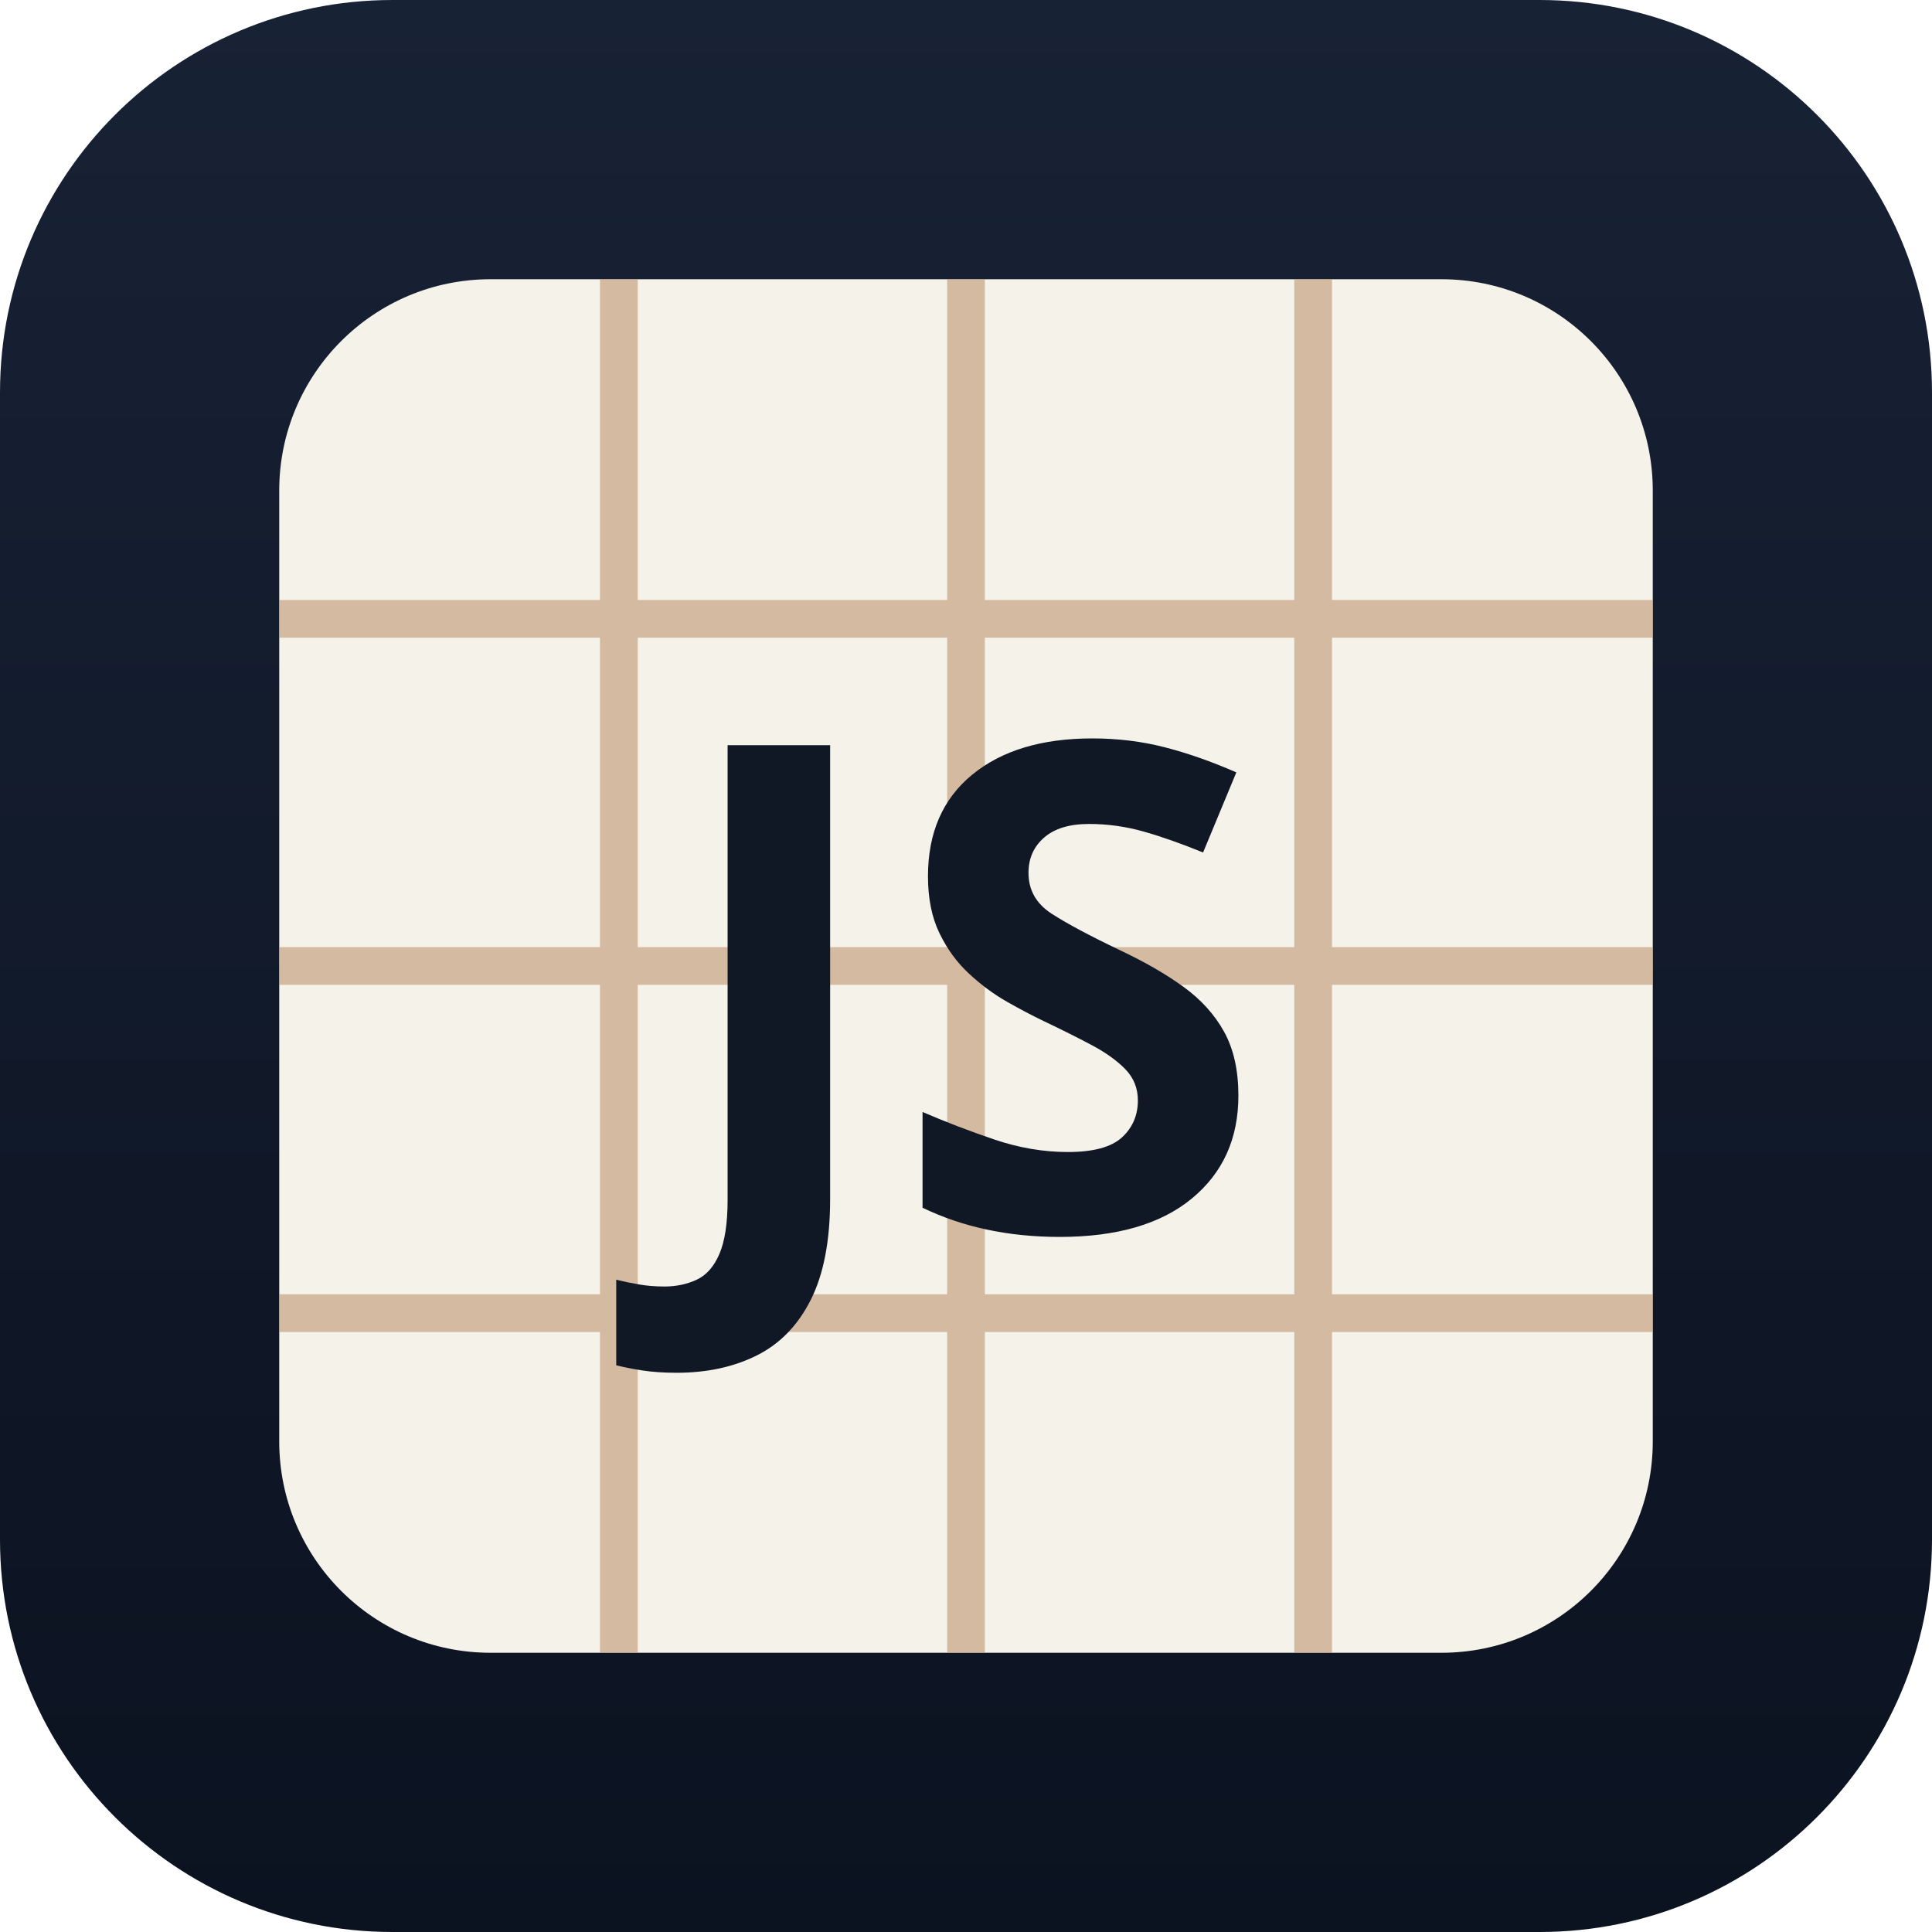
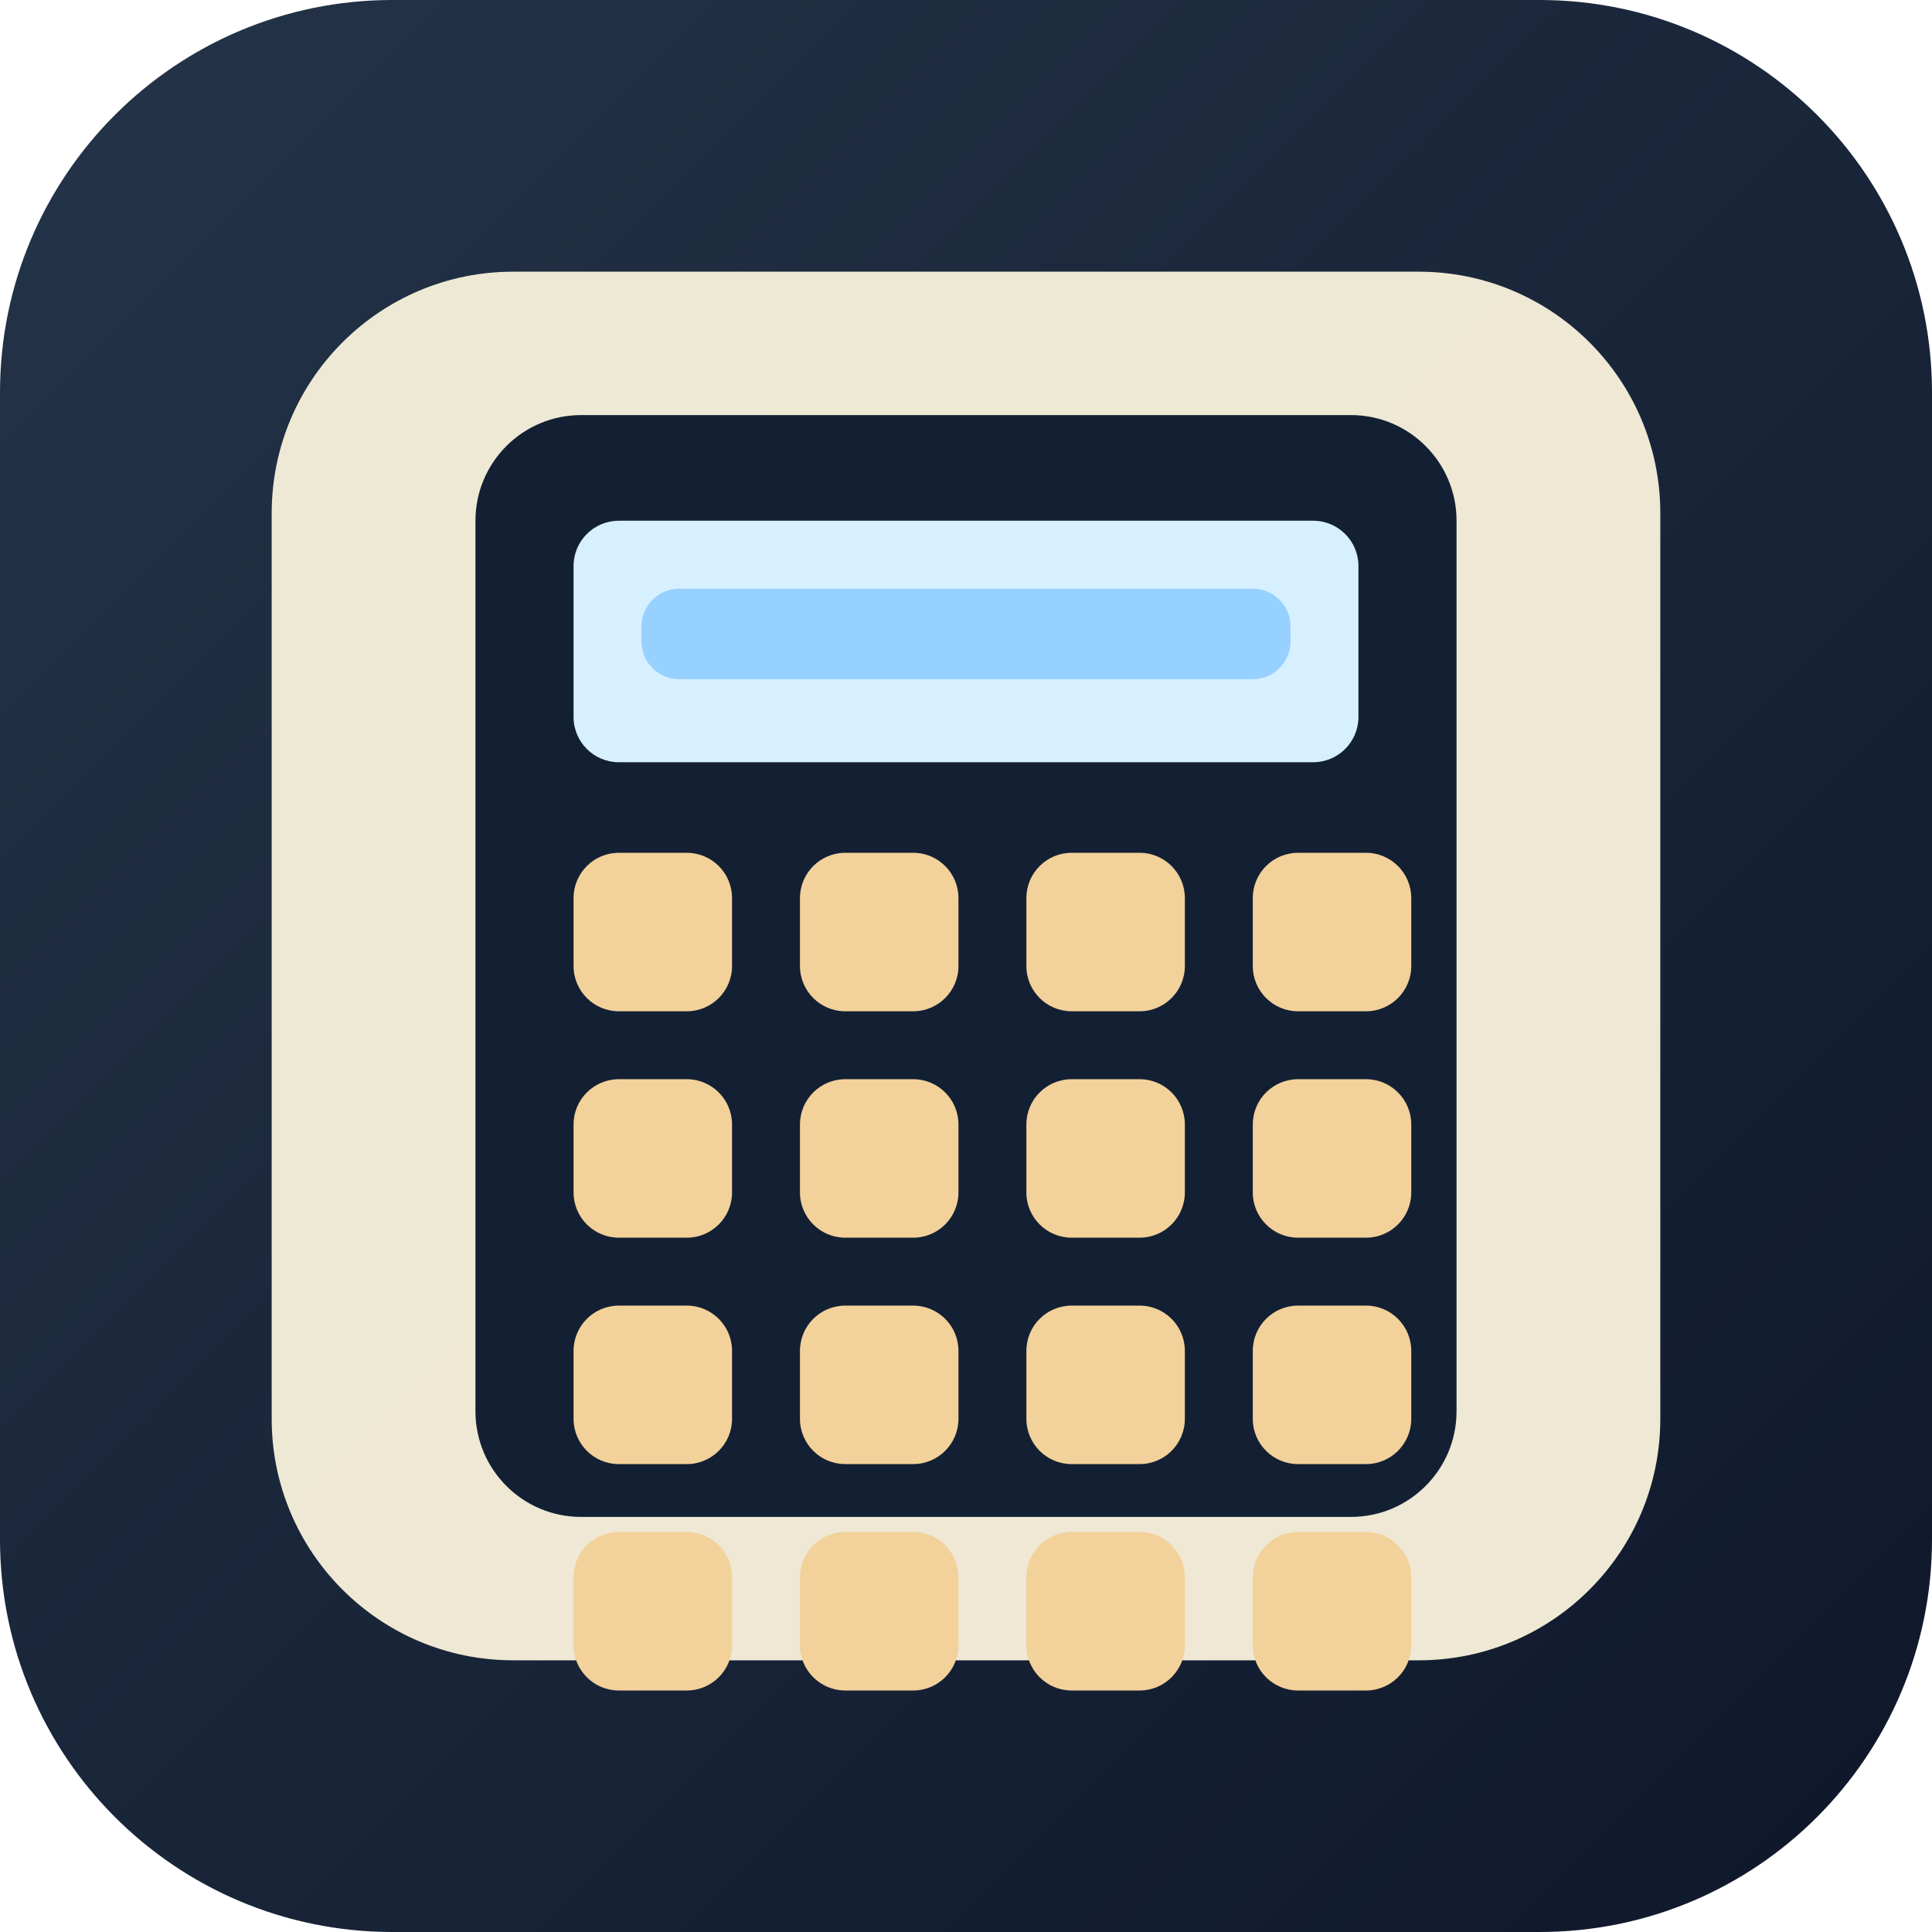
<svg xmlns="http://www.w3.org/2000/svg" viewBox="0 0 512 512">
  <defs>
-     <linearGradient id="g" x1="0" y1="0" x2="0" y2="1">
-       <stop offset="0" stop-color="#182235" />
-       <stop offset="1" stop-color="#0b1220" />
+     <linearGradient id="g" x1="0" y1="0" x2="1" y2="1">
+       <stop offset="0" stop-color="#243449" />
+       <stop offset="1" stop-color="#0f172a" />
    </linearGradient>
  </defs>
  <rect width="512" height="512" rx="104" fill="url(#g)" />
-   <rect x="74" y="74" width="364" height="364" rx="56" fill="#f5f2ea" />
-   <path d="M74 256h364M256 74v364M74 164h364M74 348h364M164 74v364M348 74v364" stroke="#b98c62" stroke-width="10" opacity="0.55" />
-   <text x="256" y="326" text-anchor="middle" font-family="Trebuchet MS, Segoe UI, sans-serif" font-size="180" font-weight="700" fill="#101826">JS</text>
+   <rect x="72" y="72" width="368" height="368" rx="64" fill="#f7f0db" opacity="0.96" />
+   <rect x="126" y="110" width="260" height="292" rx="28" fill="#132033" />
+   <rect x="152" y="138" width="208" height="64" rx="12" fill="#d7f0ff" />
+   <g fill="#f3d19a">
+     <rect x="152" y="226" width="42" height="42" rx="12" />
+     <rect x="212" y="226" width="42" height="42" rx="12" />
+     <rect x="272" y="226" width="42" height="42" rx="12" />
+     <rect x="332" y="226" width="42" height="42" rx="12" />
+     <rect x="152" y="286" width="42" height="42" rx="12" />
+     <rect x="212" y="286" width="42" height="42" rx="12" />
+     <rect x="272" y="286" width="42" height="42" rx="12" />
+     <rect x="332" y="286" width="42" height="42" rx="12" />
+     <rect x="152" y="346" width="42" height="42" rx="12" />
+     <rect x="212" y="346" width="42" height="42" rx="12" />
+     <rect x="272" y="346" width="42" height="42" rx="12" />
+     <rect x="332" y="346" width="42" height="42" rx="12" />
+     <rect x="152" y="406" width="42" height="42" rx="12" />
+     <rect x="212" y="406" width="42" height="42" rx="12" />
+     <rect x="272" y="406" width="42" height="42" rx="12" />
+     <rect x="332" y="406" width="42" height="42" rx="12" />
+   </g>
+   <rect x="170" y="156" width="172" height="24" rx="10" fill="#7cc3ff" opacity="0.7" />
</svg>
